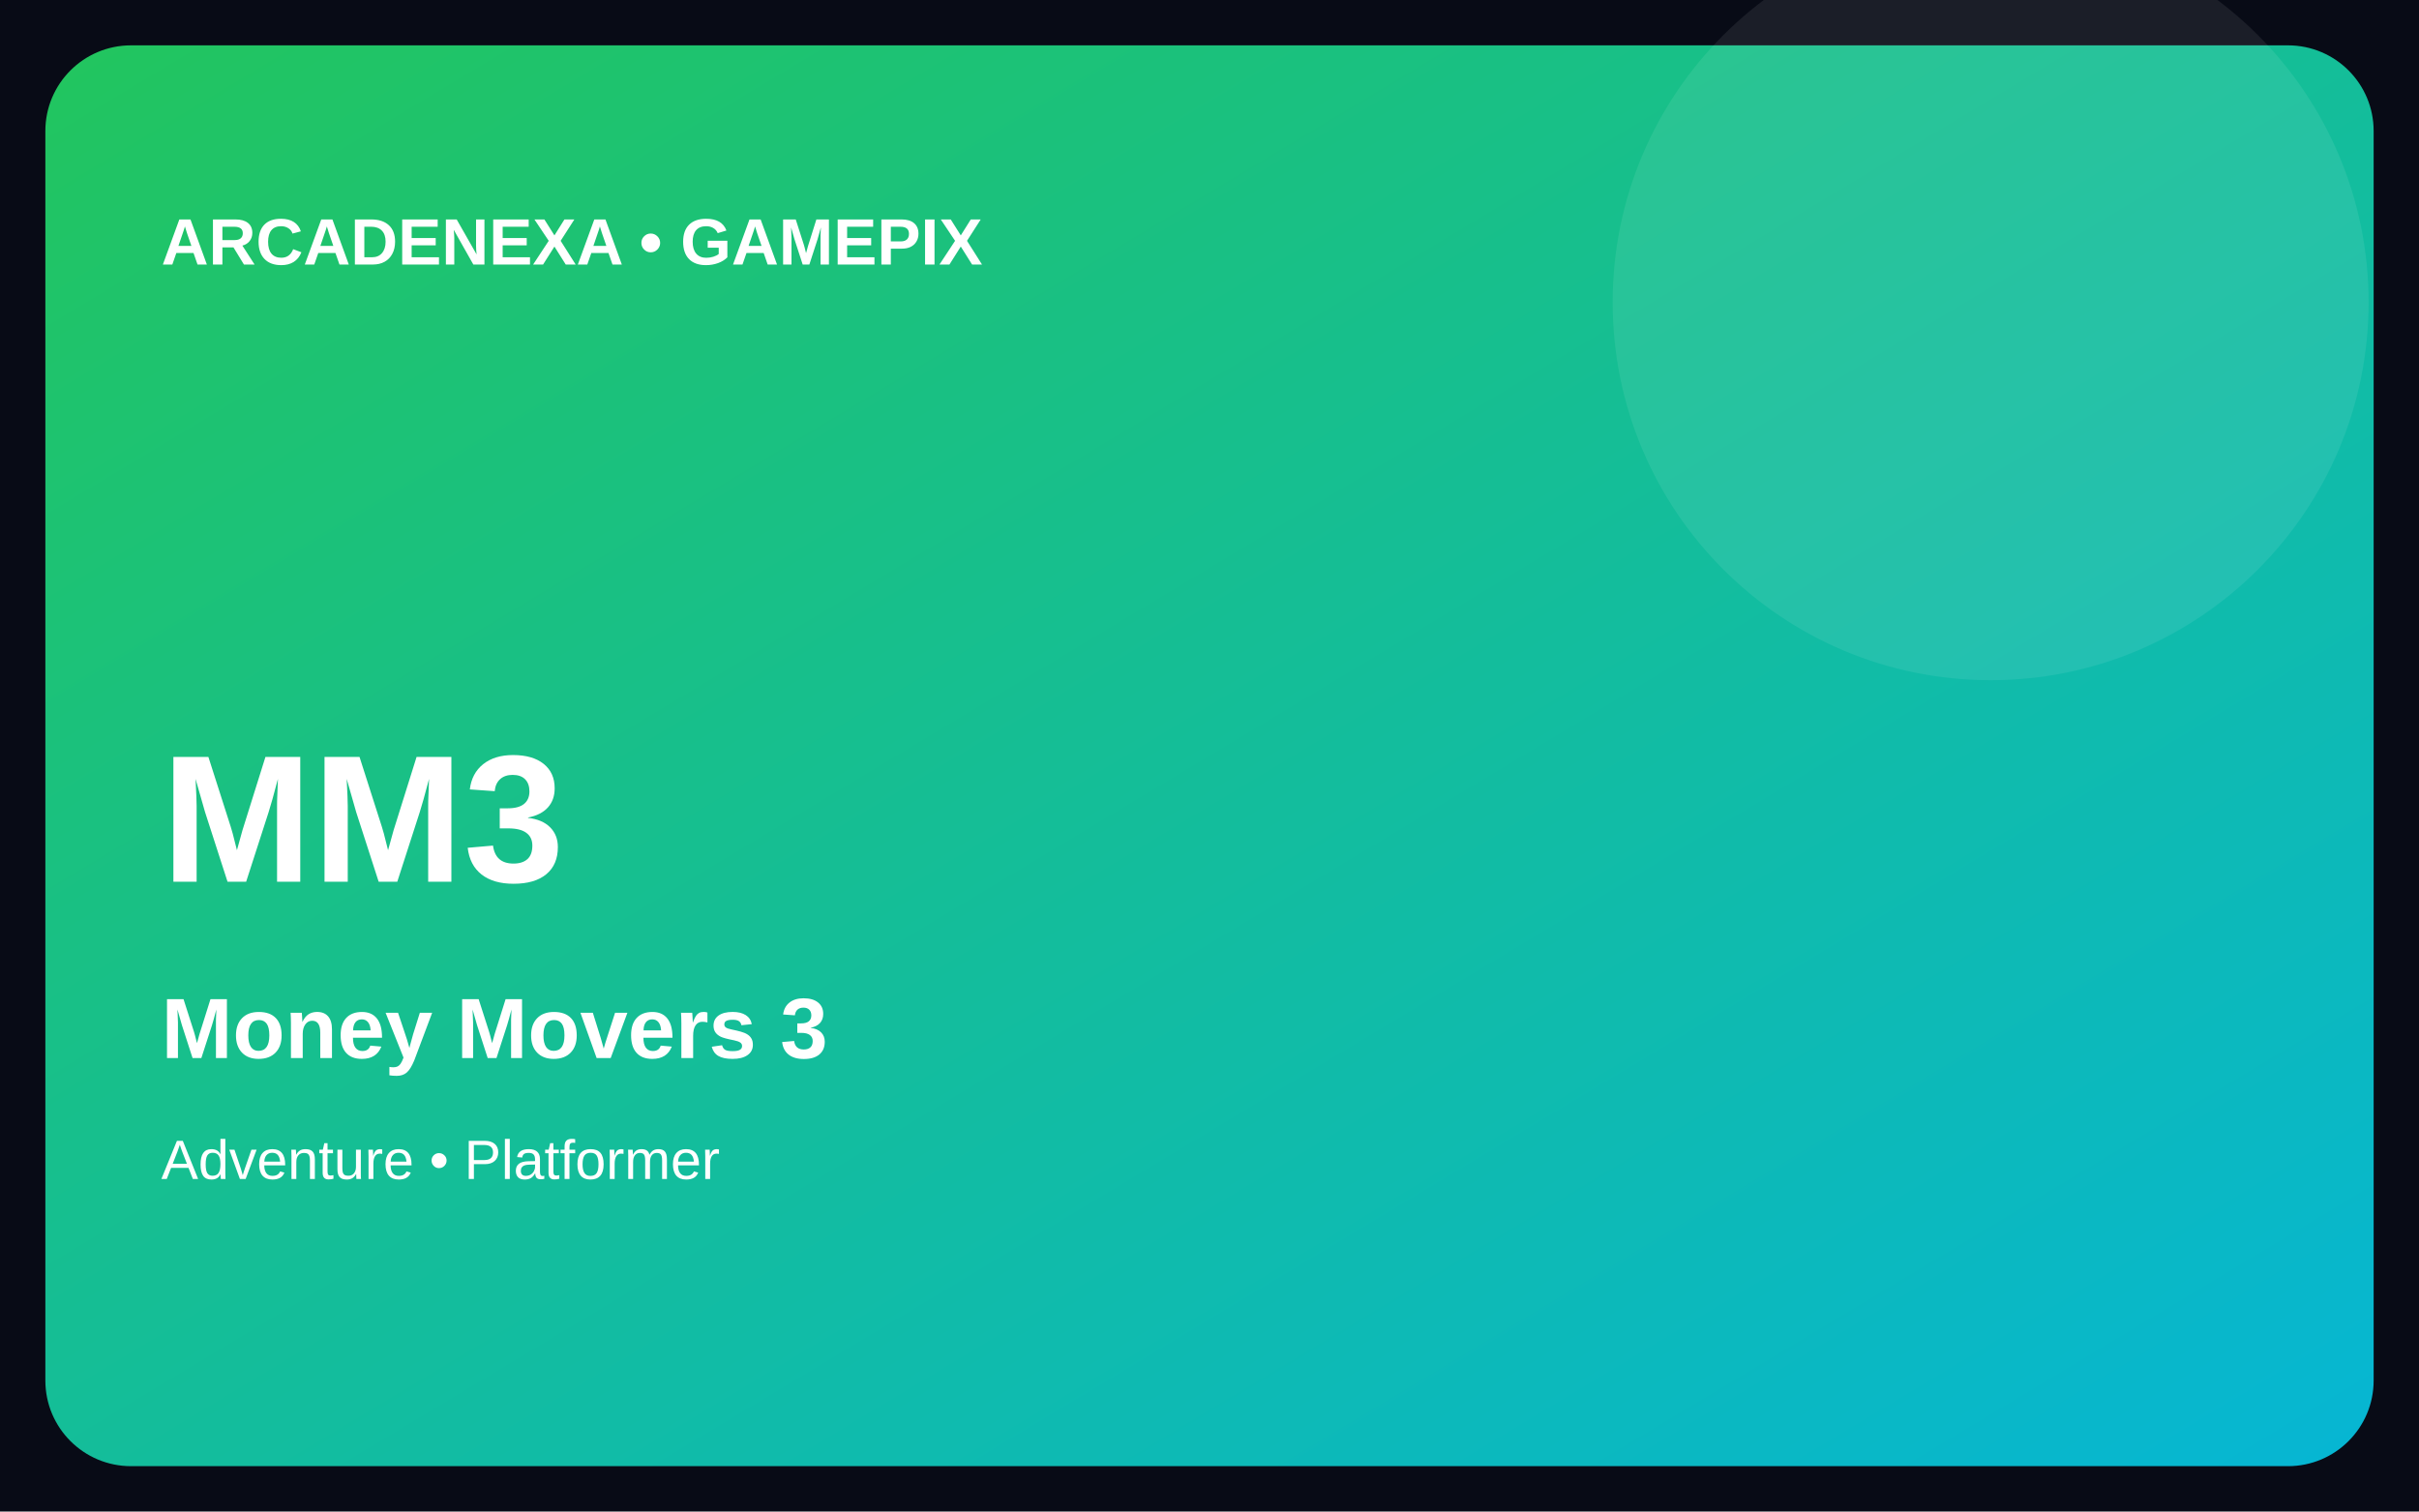
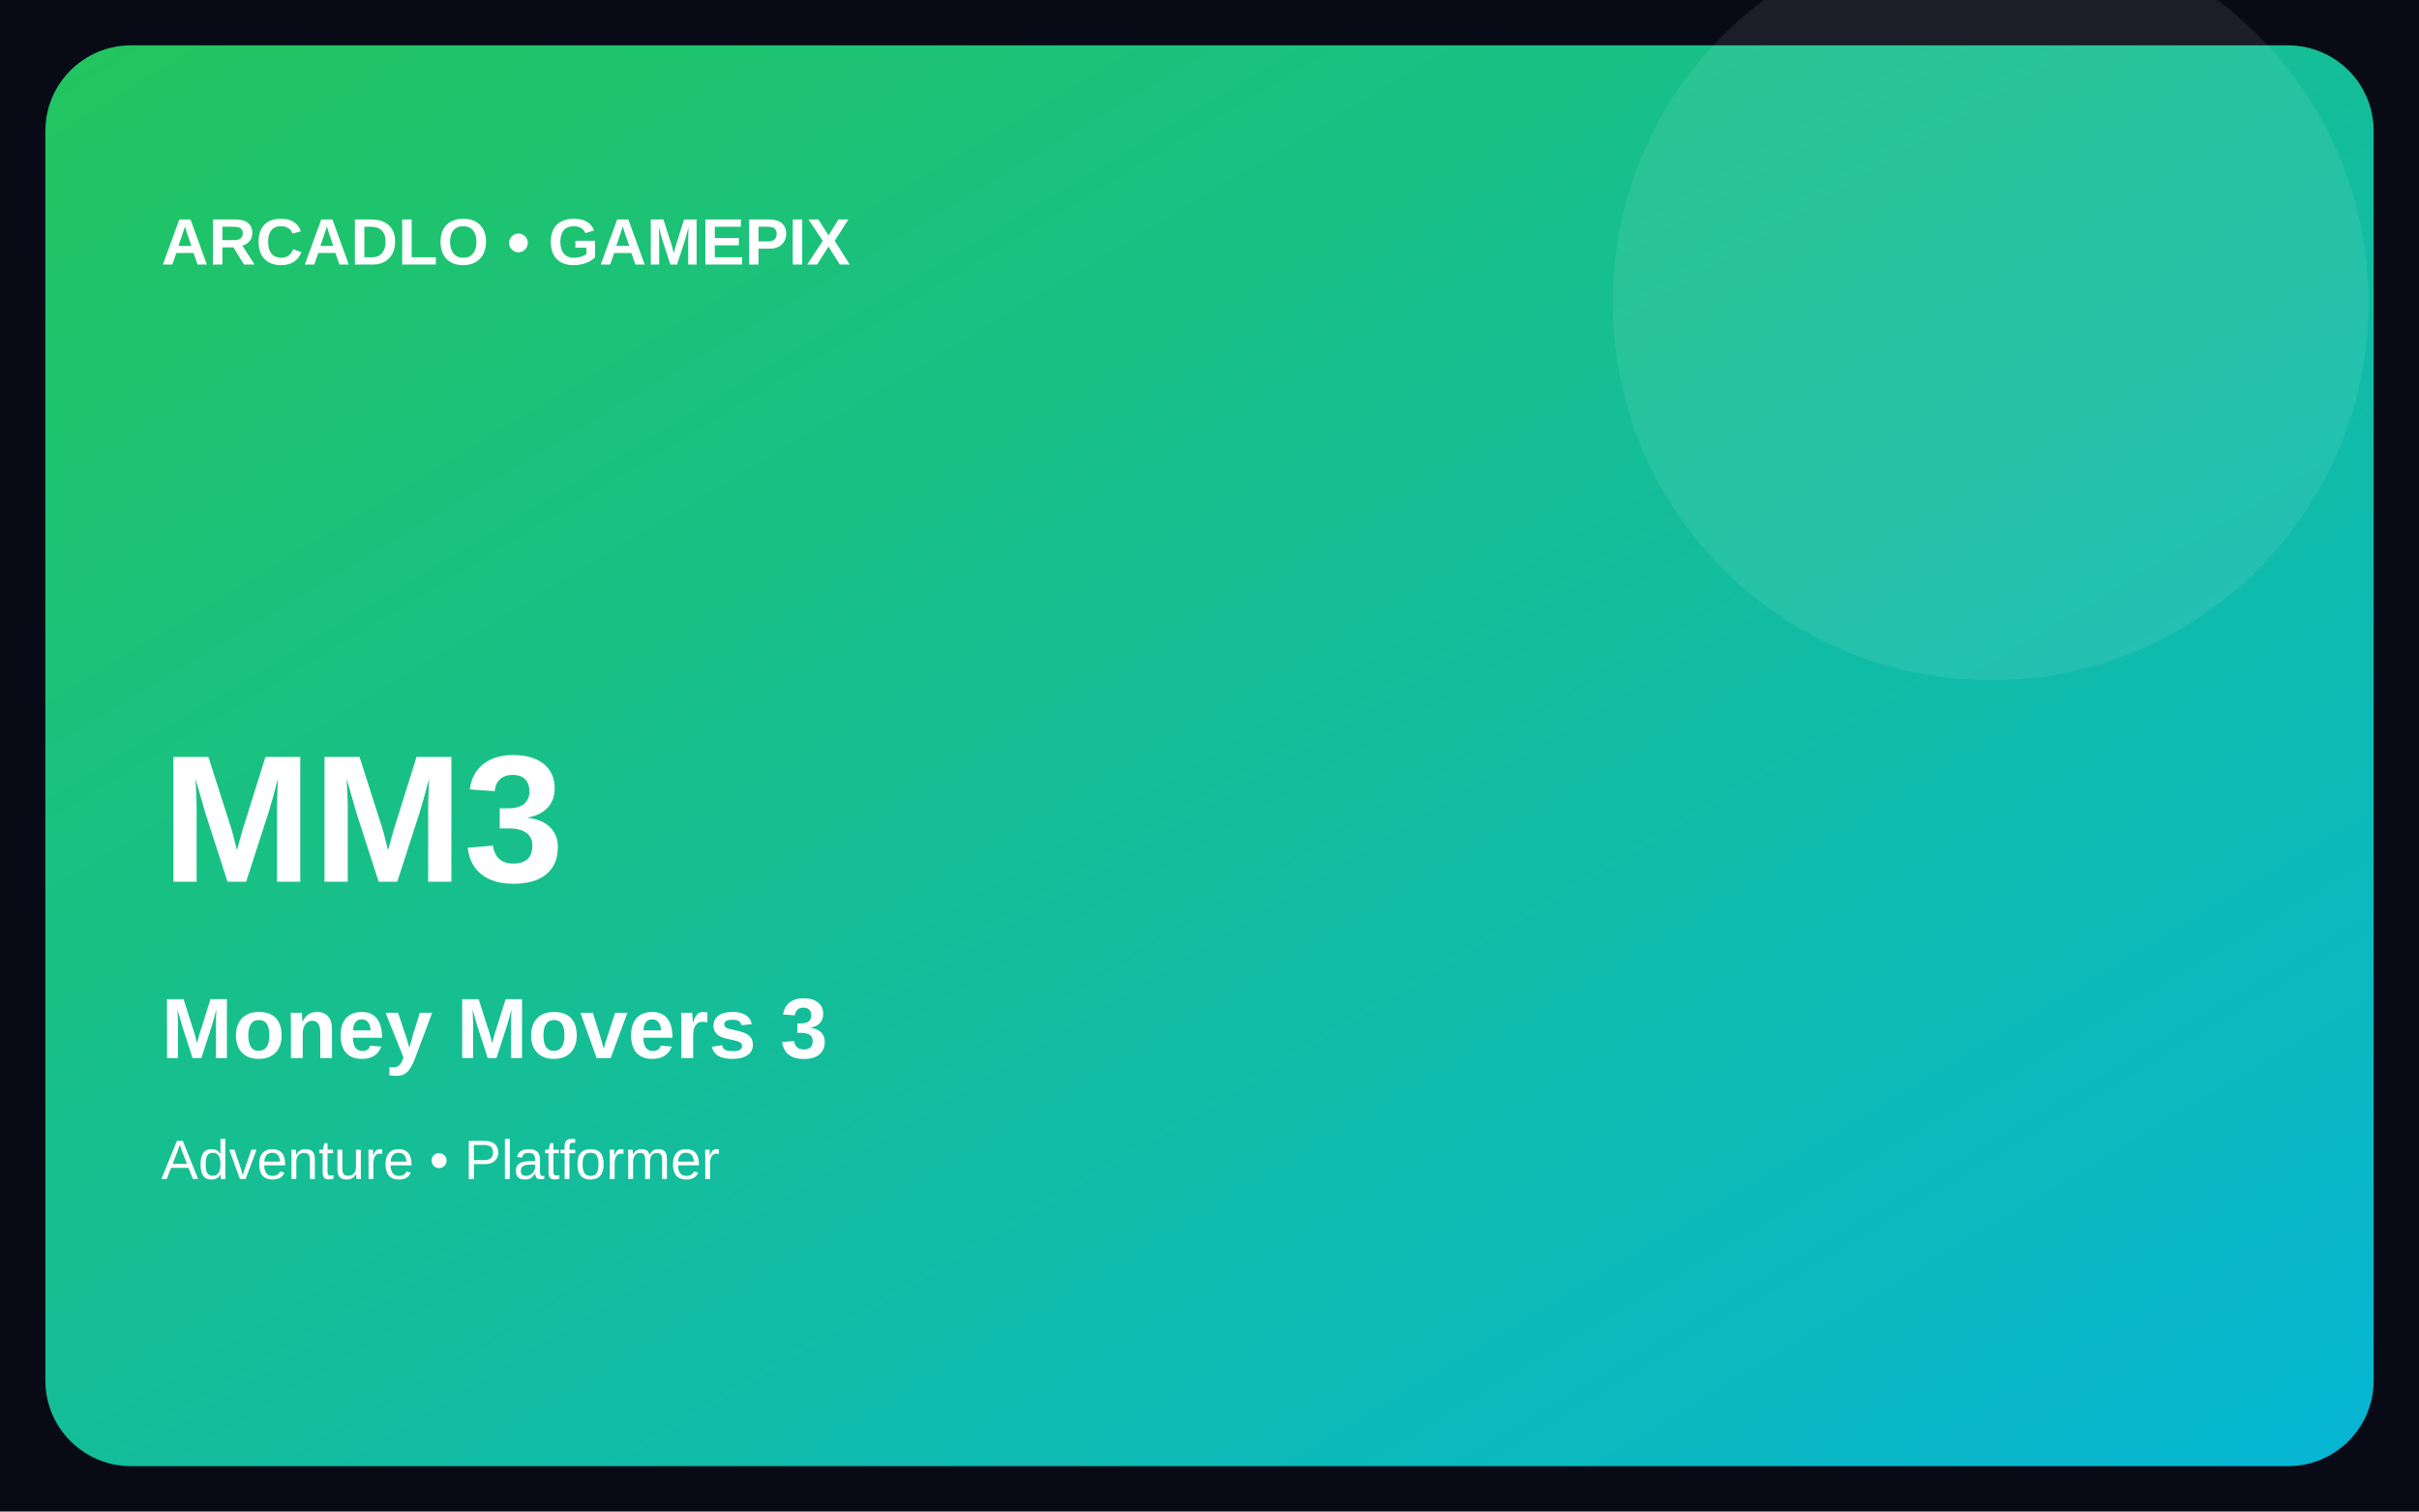
<svg xmlns="http://www.w3.org/2000/svg" width="960" height="600">
  <defs>
    <linearGradient id="g" x1="0" y1="0" x2="1" y2="1">
      <stop stop-color="#22c55e" />
      <stop offset="1" stop-color="#06b6d4" />
    </linearGradient>
  </defs>
  <rect width="960" height="600" fill="#080b16" />
  <rect x="18" y="18" width="924" height="564" rx="34" fill="url(#g)" />
  <circle cx="790" cy="120" r="150" fill="#fff" opacity=".08" />
-   <text x="64" y="105" fill="#fff" font-family="Arial" font-size="26" font-weight="700">ARCADENEXA • GAMEPIX</text>
+   <text x="64" y="105" fill="#fff" font-family="Arial" font-size="26" font-weight="700">ARCADLO • GAMEPIX</text>
  <text x="64" y="350" fill="#fff" font-family="Arial" font-size="72" font-weight="900">MM3</text>
  <text x="64" y="420" fill="#fff" font-family="Arial" font-size="34" font-weight="800">Money Movers 3</text>
  <text x="64" y="468" fill="#fff" font-family="Arial" font-size="22">Adventure • Platformer</text>
</svg>
